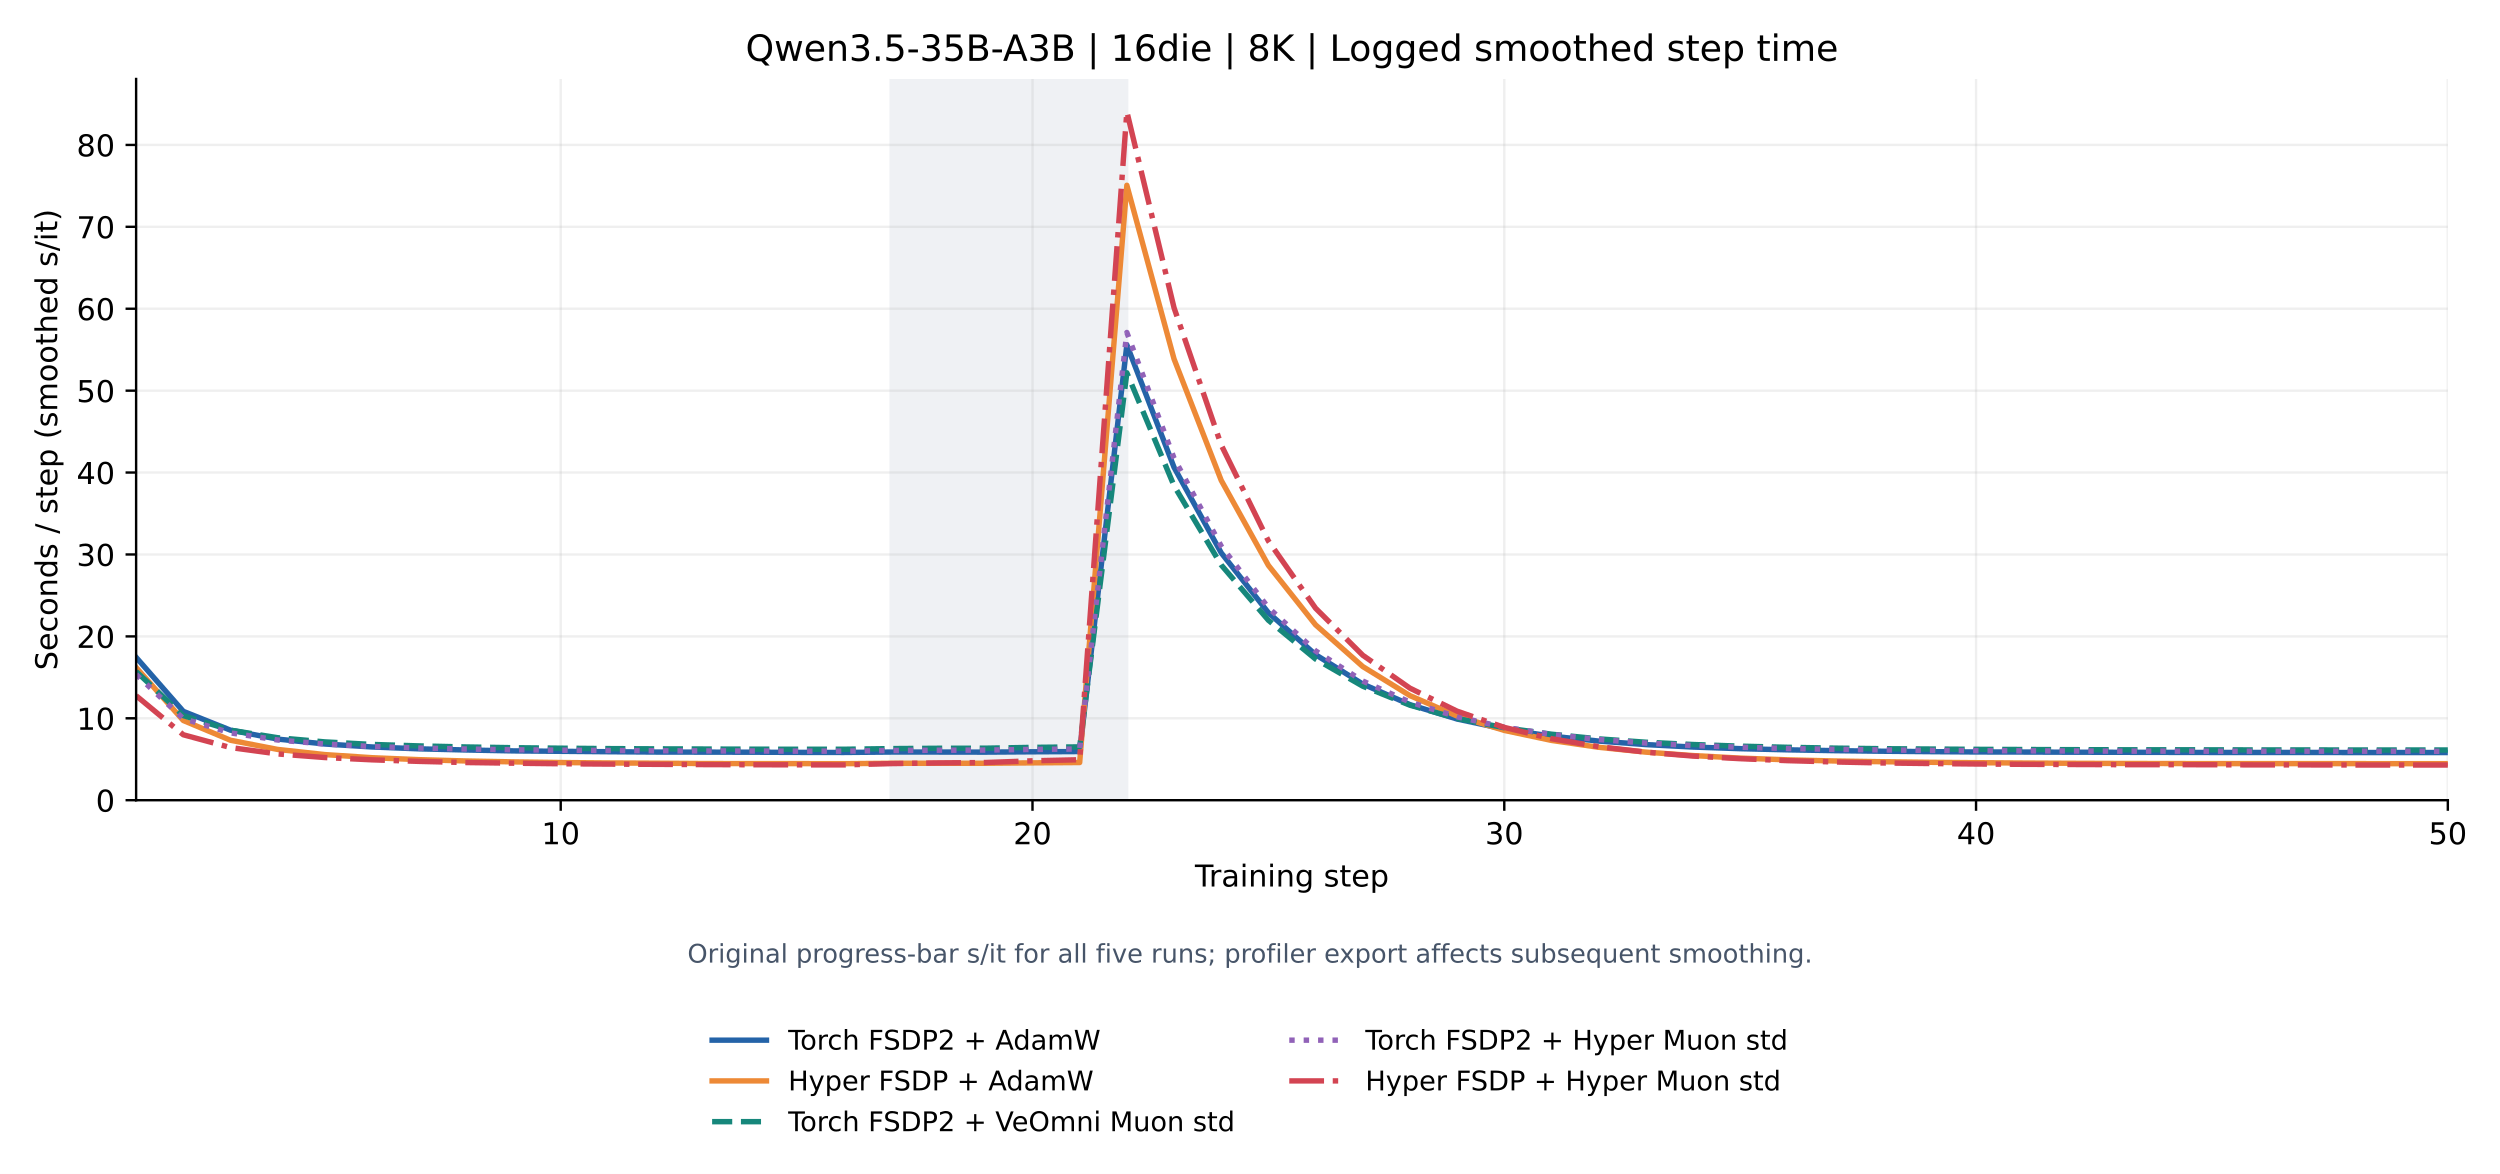
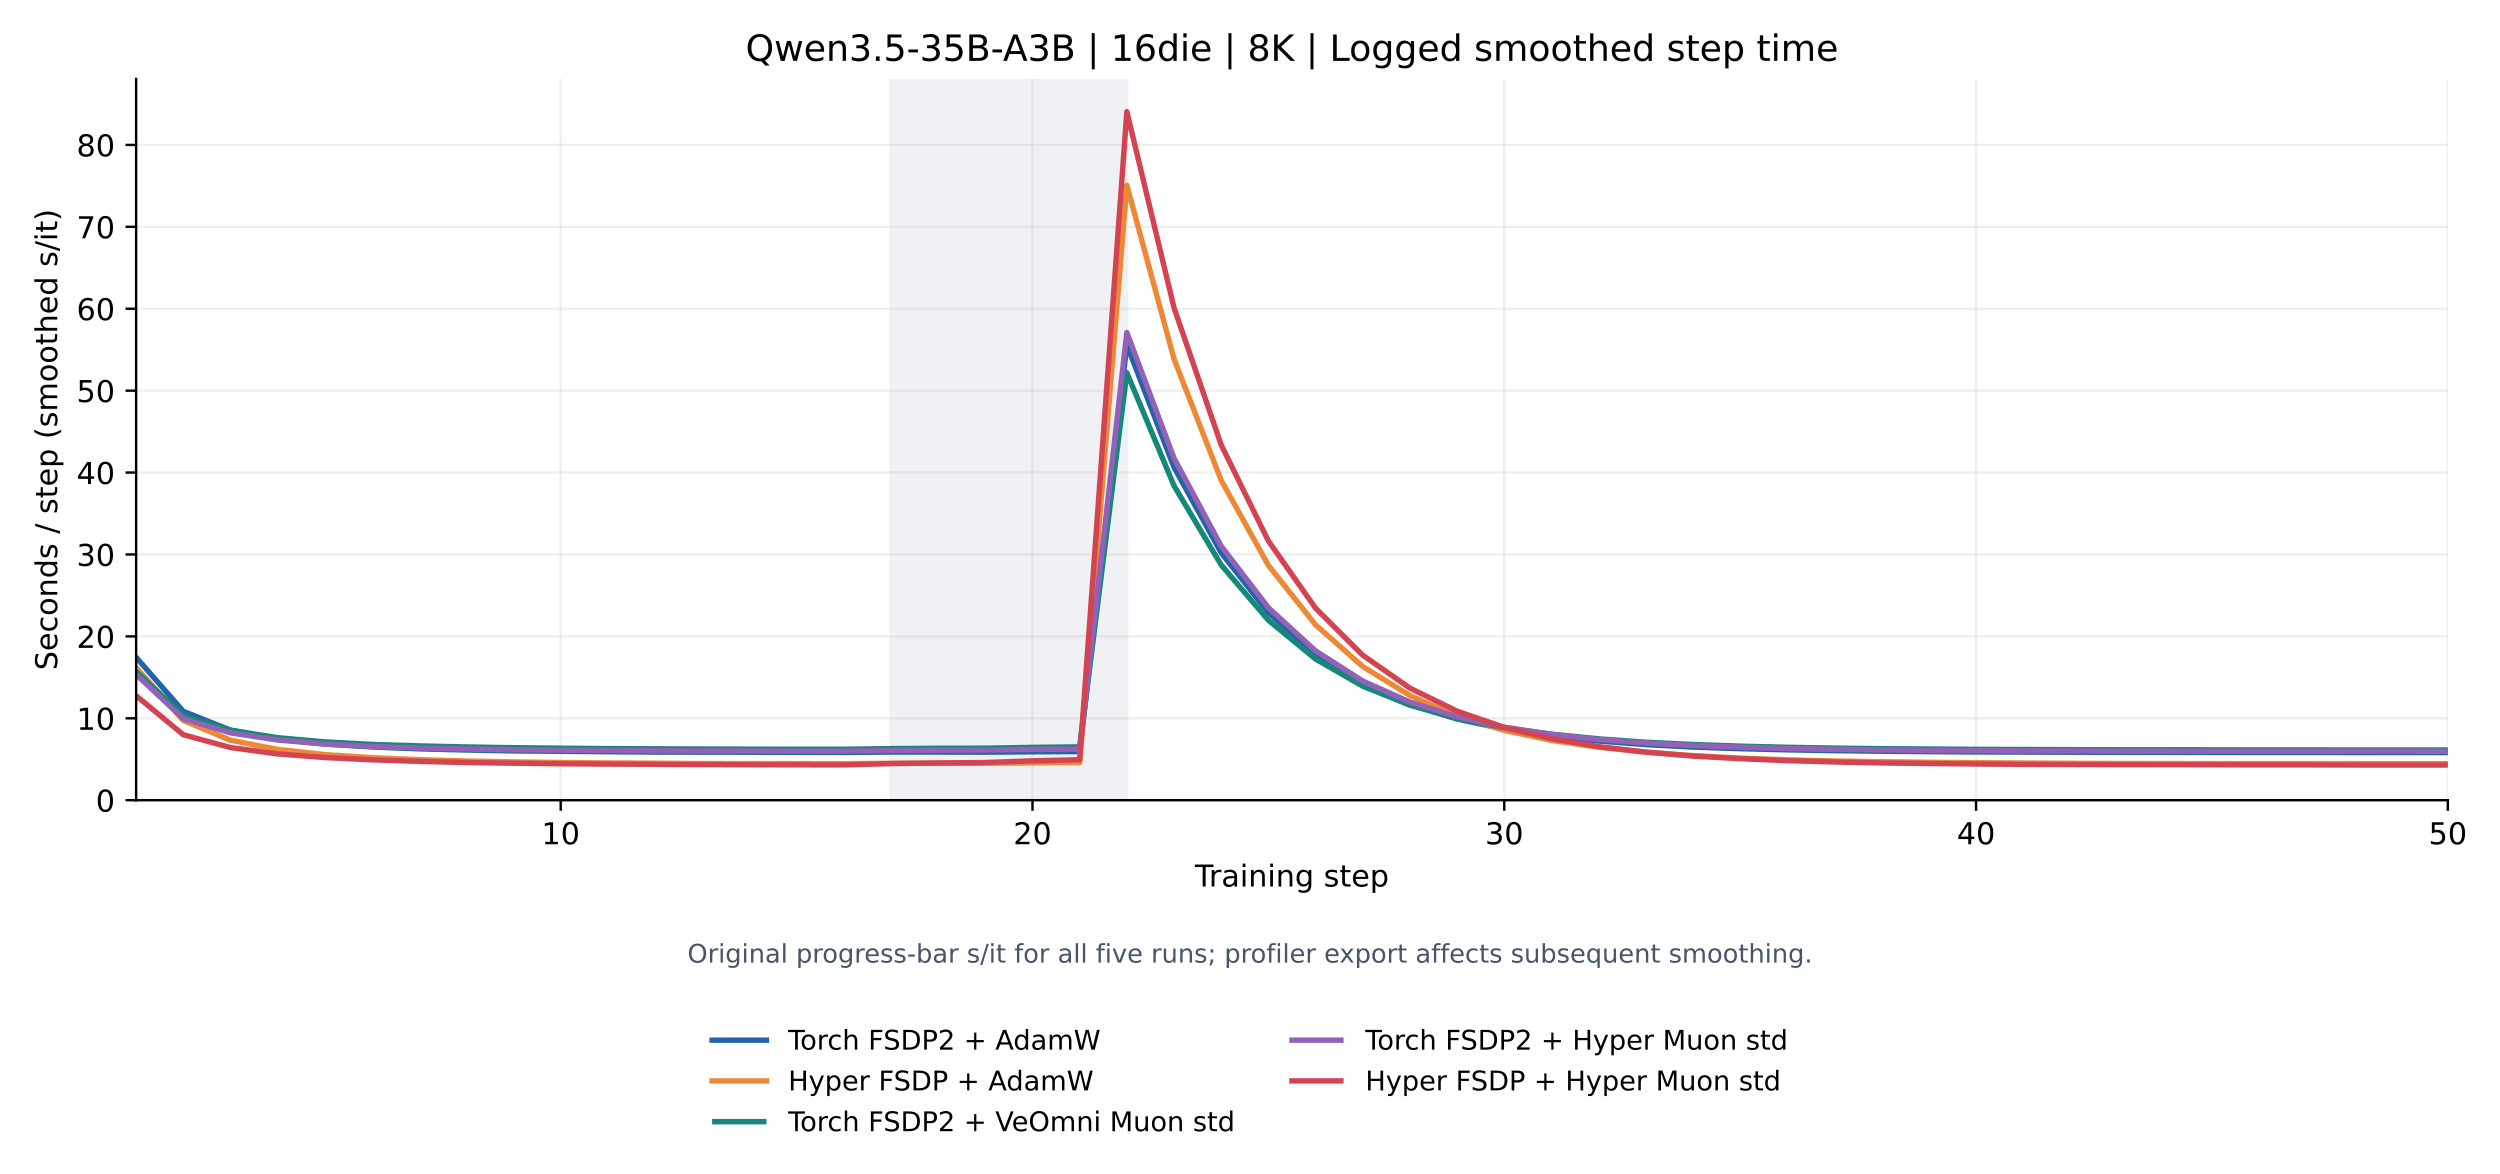
<svg xmlns="http://www.w3.org/2000/svg" xmlns:xlink="http://www.w3.org/1999/xlink" width="828pt" height="388.8pt" viewBox="0 0 828 388.8" version="1.1">
  <defs>
    <style type="text/css">*{stroke-linejoin: round; stroke-linecap: butt}</style>
  </defs>
  <g id="figure_1">
    <g id="patch_1">
      <path d="M 0 388.8 L 828 388.8 L 828 0 L 0 0 z " style="fill: #ffffff" />
    </g>
    <g id="axes_1">
      <g id="patch_2">
        <path d="M 45.082 265.03 L 810.72 265.03 L 810.72 26.16 L 45.082 26.16 z " style="fill: #ffffff" />
      </g>
      <g id="patch_3">
        <path d="M 295.086 265.03 L 373.213 265.03 L 373.213 26.16 L 295.086 26.16 z " clip-path="url(#p46289653fd)" style="fill: #94a3b8; opacity: 0.15; stroke: #94a3b8; stroke-linejoin: miter" />
      </g>
      <g id="matplotlib.axis_1">
        <g id="xtick_1">
          <g id="line2d_1">
            <path d="M 185.71 265.03 L 185.71 26.16 " clip-path="url(#p46289653fd)" style="fill: none; stroke: #b0b0b0; stroke-opacity: 0.2; stroke-width: 0.8; stroke-linecap: square" />
          </g>
          <g id="line2d_2">
            <defs>
              <path id="m914b78f91d" d="M 0 0 L 0 3.5 " style="stroke: #000000; stroke-width: 0.8" />
            </defs>
            <g>
              <use xlink:href="#m914b78f91d" x="185.71" y="265.03" style="stroke: #000000; stroke-width: 0.8" />
            </g>
          </g>
          <g id="text_1">
            <text style="font-size: 10px; font-family: 'DejaVu Sans', 'Bitstream Vera Sans', 'Computer Modern Sans Serif', 'Lucida Grande', 'Verdana', 'Geneva', 'Lucid', 'Arial', 'Helvetica', 'Avant Garde', sans-serif; text-anchor: middle" x="185.71" y="279.627" transform="rotate(-0 185.7097 279.6273)">10</text>
          </g>
        </g>
        <g id="xtick_2">
          <g id="line2d_3">
            <path d="M 341.962 265.03 L 341.962 26.16 " clip-path="url(#p46289653fd)" style="fill: none; stroke: #b0b0b0; stroke-opacity: 0.2; stroke-width: 0.8; stroke-linecap: square" />
          </g>
          <g id="line2d_4">
            <g>
              <use xlink:href="#m914b78f91d" x="341.962" y="265.03" style="stroke: #000000; stroke-width: 0.8" />
            </g>
          </g>
          <g id="text_2">
            <text style="font-size: 10px; font-family: 'DejaVu Sans', 'Bitstream Vera Sans', 'Computer Modern Sans Serif', 'Lucida Grande', 'Verdana', 'Geneva', 'Lucid', 'Arial', 'Helvetica', 'Avant Garde', sans-serif; text-anchor: middle" x="341.962" y="279.627" transform="rotate(-0 341.9623 279.6273)">20</text>
          </g>
        </g>
        <g id="xtick_3">
          <g id="line2d_5">
            <path d="M 498.215 265.03 L 498.215 26.16 " clip-path="url(#p46289653fd)" style="fill: none; stroke: #b0b0b0; stroke-opacity: 0.2; stroke-width: 0.8; stroke-linecap: square" />
          </g>
          <g id="line2d_6">
            <g>
              <use xlink:href="#m914b78f91d" x="498.215" y="265.03" style="stroke: #000000; stroke-width: 0.8" />
            </g>
          </g>
          <g id="text_3">
            <text style="font-size: 10px; font-family: 'DejaVu Sans', 'Bitstream Vera Sans', 'Computer Modern Sans Serif', 'Lucida Grande', 'Verdana', 'Geneva', 'Lucid', 'Arial', 'Helvetica', 'Avant Garde', sans-serif; text-anchor: middle" x="498.215" y="279.627" transform="rotate(-0 498.2148 279.6273)">30</text>
          </g>
        </g>
        <g id="xtick_4">
          <g id="line2d_7">
            <path d="M 654.467 265.03 L 654.467 26.16 " clip-path="url(#p46289653fd)" style="fill: none; stroke: #b0b0b0; stroke-opacity: 0.2; stroke-width: 0.8; stroke-linecap: square" />
          </g>
          <g id="line2d_8">
            <g>
              <use xlink:href="#m914b78f91d" x="654.467" y="265.03" style="stroke: #000000; stroke-width: 0.8" />
            </g>
          </g>
          <g id="text_4">
            <text style="font-size: 10px; font-family: 'DejaVu Sans', 'Bitstream Vera Sans', 'Computer Modern Sans Serif', 'Lucida Grande', 'Verdana', 'Geneva', 'Lucid', 'Arial', 'Helvetica', 'Avant Garde', sans-serif; text-anchor: middle" x="654.467" y="279.627" transform="rotate(-0 654.4674 279.6273)">40</text>
          </g>
        </g>
        <g id="xtick_5">
          <g id="line2d_9">
            <path d="M 810.72 265.03 L 810.72 26.16 " clip-path="url(#p46289653fd)" style="fill: none; stroke: #b0b0b0; stroke-opacity: 0.2; stroke-width: 0.8; stroke-linecap: square" />
          </g>
          <g id="line2d_10">
            <g>
              <use xlink:href="#m914b78f91d" x="810.72" y="265.03" style="stroke: #000000; stroke-width: 0.8" />
            </g>
          </g>
          <g id="text_5">
            <text style="font-size: 10px; font-family: 'DejaVu Sans', 'Bitstream Vera Sans', 'Computer Modern Sans Serif', 'Lucida Grande', 'Verdana', 'Geneva', 'Lucid', 'Arial', 'Helvetica', 'Avant Garde', sans-serif; text-anchor: middle" x="810.72" y="279.627" transform="rotate(-0 810.72 279.6273)">50</text>
          </g>
        </g>
        <g id="text_6">
          <text style="font-size: 10px; font-family: 'DejaVu Sans', 'Bitstream Vera Sans', 'Computer Modern Sans Serif', 'Lucida Grande', 'Verdana', 'Geneva', 'Lucid', 'Arial', 'Helvetica', 'Avant Garde', sans-serif; text-anchor: middle" x="427.901" y="293.628" transform="rotate(-0 427.9012 293.6281)">Training step</text>
        </g>
      </g>
      <g id="matplotlib.axis_2">
        <g id="ytick_1">
          <g id="line2d_11">
            <path d="M 45.082 265.03 L 810.72 265.03 " clip-path="url(#p46289653fd)" style="fill: none; stroke: #b0b0b0; stroke-opacity: 0.2; stroke-width: 0.8; stroke-linecap: square" />
          </g>
          <g id="line2d_12">
            <defs>
              <path id="m44af483e74" d="M 0 0 L -3.5 0 " style="stroke: #000000; stroke-width: 0.8" />
            </defs>
            <g>
              <use xlink:href="#m44af483e74" x="45.082" y="265.03" style="stroke: #000000; stroke-width: 0.8" />
            </g>
          </g>
          <g id="text_7">
            <text style="font-size: 10px; font-family: 'DejaVu Sans', 'Bitstream Vera Sans', 'Computer Modern Sans Serif', 'Lucida Grande', 'Verdana', 'Geneva', 'Lucid', 'Arial', 'Helvetica', 'Avant Garde', sans-serif; text-anchor: end" x="38.082" y="268.828" transform="rotate(-0 38.08234 268.8285)">0</text>
          </g>
        </g>
        <g id="ytick_2">
          <g id="line2d_13">
            <path d="M 45.082 237.9 L 810.72 237.9 " clip-path="url(#p46289653fd)" style="fill: none; stroke: #b0b0b0; stroke-opacity: 0.2; stroke-width: 0.8; stroke-linecap: square" />
          </g>
          <g id="line2d_14">
            <g>
              <use xlink:href="#m44af483e74" x="45.082" y="237.9" style="stroke: #000000; stroke-width: 0.8" />
            </g>
          </g>
          <g id="text_8">
            <text style="font-size: 10px; font-family: 'DejaVu Sans', 'Bitstream Vera Sans', 'Computer Modern Sans Serif', 'Lucida Grande', 'Verdana', 'Geneva', 'Lucid', 'Arial', 'Helvetica', 'Avant Garde', sans-serif; text-anchor: end" x="38.082" y="241.699" transform="rotate(-0 38.08234 241.699)">10</text>
          </g>
        </g>
        <g id="ytick_3">
          <g id="line2d_15">
            <path d="M 45.082 210.771 L 810.72 210.771 " clip-path="url(#p46289653fd)" style="fill: none; stroke: #b0b0b0; stroke-opacity: 0.2; stroke-width: 0.8; stroke-linecap: square" />
          </g>
          <g id="line2d_16">
            <g>
              <use xlink:href="#m44af483e74" x="45.082" y="210.771" style="stroke: #000000; stroke-width: 0.8" />
            </g>
          </g>
          <g id="text_9">
            <text style="font-size: 10px; font-family: 'DejaVu Sans', 'Bitstream Vera Sans', 'Computer Modern Sans Serif', 'Lucida Grande', 'Verdana', 'Geneva', 'Lucid', 'Arial', 'Helvetica', 'Avant Garde', sans-serif; text-anchor: end" x="38.082" y="214.57" transform="rotate(-0 38.08234 214.5695)">20</text>
          </g>
        </g>
        <g id="ytick_4">
          <g id="line2d_17">
            <path d="M 45.082 183.641 L 810.72 183.641 " clip-path="url(#p46289653fd)" style="fill: none; stroke: #b0b0b0; stroke-opacity: 0.2; stroke-width: 0.8; stroke-linecap: square" />
          </g>
          <g id="line2d_18">
            <g>
              <use xlink:href="#m44af483e74" x="45.082" y="183.641" style="stroke: #000000; stroke-width: 0.8" />
            </g>
          </g>
          <g id="text_10">
            <text style="font-size: 10px; font-family: 'DejaVu Sans', 'Bitstream Vera Sans', 'Computer Modern Sans Serif', 'Lucida Grande', 'Verdana', 'Geneva', 'Lucid', 'Arial', 'Helvetica', 'Avant Garde', sans-serif; text-anchor: end" x="38.082" y="187.44" transform="rotate(-0 38.08234 187.44)">30</text>
          </g>
        </g>
        <g id="ytick_5">
          <g id="line2d_19">
            <path d="M 45.082 156.512 L 810.72 156.512 " clip-path="url(#p46289653fd)" style="fill: none; stroke: #b0b0b0; stroke-opacity: 0.2; stroke-width: 0.8; stroke-linecap: square" />
          </g>
          <g id="line2d_20">
            <g>
              <use xlink:href="#m44af483e74" x="45.082" y="156.512" style="stroke: #000000; stroke-width: 0.8" />
            </g>
          </g>
          <g id="text_11">
            <text style="font-size: 10px; font-family: 'DejaVu Sans', 'Bitstream Vera Sans', 'Computer Modern Sans Serif', 'Lucida Grande', 'Verdana', 'Geneva', 'Lucid', 'Arial', 'Helvetica', 'Avant Garde', sans-serif; text-anchor: end" x="38.082" y="160.311" transform="rotate(-0 38.08234 160.3106)">40</text>
          </g>
        </g>
        <g id="ytick_6">
          <g id="line2d_21">
            <path d="M 45.082 129.382 L 810.72 129.382 " clip-path="url(#p46289653fd)" style="fill: none; stroke: #b0b0b0; stroke-opacity: 0.2; stroke-width: 0.8; stroke-linecap: square" />
          </g>
          <g id="line2d_22">
            <g>
              <use xlink:href="#m44af483e74" x="45.082" y="129.382" style="stroke: #000000; stroke-width: 0.8" />
            </g>
          </g>
          <g id="text_12">
            <text style="font-size: 10px; font-family: 'DejaVu Sans', 'Bitstream Vera Sans', 'Computer Modern Sans Serif', 'Lucida Grande', 'Verdana', 'Geneva', 'Lucid', 'Arial', 'Helvetica', 'Avant Garde', sans-serif; text-anchor: end" x="38.082" y="133.181" transform="rotate(-0 38.08234 133.1811)">50</text>
          </g>
        </g>
        <g id="ytick_7">
          <g id="line2d_23">
            <path d="M 45.082 102.253 L 810.72 102.253 " clip-path="url(#p46289653fd)" style="fill: none; stroke: #b0b0b0; stroke-opacity: 0.2; stroke-width: 0.8; stroke-linecap: square" />
          </g>
          <g id="line2d_24">
            <g>
              <use xlink:href="#m44af483e74" x="45.082" y="102.253" style="stroke: #000000; stroke-width: 0.8" />
            </g>
          </g>
          <g id="text_13">
            <text style="font-size: 10px; font-family: 'DejaVu Sans', 'Bitstream Vera Sans', 'Computer Modern Sans Serif', 'Lucida Grande', 'Verdana', 'Geneva', 'Lucid', 'Arial', 'Helvetica', 'Avant Garde', sans-serif; text-anchor: end" x="38.082" y="106.052" transform="rotate(-0 38.08234 106.0516)">60</text>
          </g>
        </g>
        <g id="ytick_8">
          <g id="line2d_25">
            <path d="M 45.082 75.123 L 810.72 75.123 " clip-path="url(#p46289653fd)" style="fill: none; stroke: #b0b0b0; stroke-opacity: 0.2; stroke-width: 0.8; stroke-linecap: square" />
          </g>
          <g id="line2d_26">
            <g>
              <use xlink:href="#m44af483e74" x="45.082" y="75.123" style="stroke: #000000; stroke-width: 0.8" />
            </g>
          </g>
          <g id="text_14">
            <text style="font-size: 10px; font-family: 'DejaVu Sans', 'Bitstream Vera Sans', 'Computer Modern Sans Serif', 'Lucida Grande', 'Verdana', 'Geneva', 'Lucid', 'Arial', 'Helvetica', 'Avant Garde', sans-serif; text-anchor: end" x="38.082" y="78.922" transform="rotate(-0 38.08234 78.92212)">70</text>
          </g>
        </g>
        <g id="ytick_9">
          <g id="line2d_27">
            <path d="M 45.082 47.994 L 810.72 47.994 " clip-path="url(#p46289653fd)" style="fill: none; stroke: #b0b0b0; stroke-opacity: 0.2; stroke-width: 0.8; stroke-linecap: square" />
          </g>
          <g id="line2d_28">
            <g>
              <use xlink:href="#m44af483e74" x="45.082" y="47.994" style="stroke: #000000; stroke-width: 0.8" />
            </g>
          </g>
          <g id="text_15">
            <text style="font-size: 10px; font-family: 'DejaVu Sans', 'Bitstream Vera Sans', 'Computer Modern Sans Serif', 'Lucida Grande', 'Verdana', 'Geneva', 'Lucid', 'Arial', 'Helvetica', 'Avant Garde', sans-serif; text-anchor: end" x="38.082" y="51.793" transform="rotate(-0 38.08234 51.79263)">80</text>
          </g>
        </g>
        <g id="text_16">
          <text style="font-size: 10px; font-family: 'DejaVu Sans', 'Bitstream Vera Sans', 'Computer Modern Sans Serif', 'Lucida Grande', 'Verdana', 'Geneva', 'Lucid', 'Arial', 'Helvetica', 'Avant Garde', sans-serif; text-anchor: middle" x="18.955" y="145.595" transform="rotate(-90 18.955 145.5948)">Seconds / step (smoothed s/it)</text>
        </g>
      </g>
      <g id="line2d_29">
        <path d="M 45.082 217.716 L 60.708 235.594 L 76.333 241.834 L 91.958 244.791 L 107.583 246.419 L 123.209 247.395 L 138.834 248.019 L 154.459 248.399 L 170.084 248.698 L 185.71 248.833 L 201.335 248.969 L 216.96 249.078 L 232.585 249.105 L 248.211 249.132 L 263.836 249.186 L 279.461 249.213 L 295.086 249.078 L 310.712 249.078 L 326.337 249.105 L 341.962 248.996 L 357.588 248.915 L 373.213 114.217 L 388.838 154.775 L 404.463 183.099 L 420.089 202.93 L 435.714 216.821 L 451.339 226.56 L 466.964 233.37 L 482.59 238.144 L 498.215 241.481 L 513.84 243.814 L 529.465 245.442 L 545.091 246.609 L 560.716 247.423 L 576.341 247.965 L 591.966 248.345 L 607.592 248.616 L 623.217 248.806 L 638.842 248.942 L 654.467 249.05 L 670.093 249.078 L 685.718 249.132 L 701.343 249.159 L 716.968 249.186 L 732.594 249.213 L 748.219 249.213 L 763.844 249.213 L 779.469 249.24 L 795.095 249.24 L 810.72 249.24 " clip-path="url(#p46289653fd)" style="fill: none; stroke: #2463a8; stroke-width: 1.8; stroke-linecap: square" />
      </g>
      <g id="line2d_30">
        <path d="M 45.082 221.08 L 60.708 238.633 L 76.333 245.171 L 91.958 248.209 L 107.583 249.919 L 123.209 250.949 L 138.834 251.601 L 154.459 252.035 L 170.084 252.333 L 185.71 252.55 L 201.335 252.686 L 216.96 252.767 L 232.585 252.876 L 248.211 252.903 L 263.836 252.903 L 279.461 252.93 L 295.086 252.794 L 310.712 252.794 L 326.337 252.794 L 341.962 252.659 L 357.588 252.55 L 373.213 61.369 L 388.838 118.883 L 404.463 159.089 L 420.089 187.249 L 435.714 206.945 L 451.339 220.754 L 466.964 230.385 L 482.59 237.168 L 498.215 241.915 L 513.84 245.225 L 529.465 247.504 L 545.091 249.105 L 560.716 250.244 L 576.341 251.085 L 591.966 251.655 L 607.592 252.035 L 623.217 252.279 L 638.842 252.469 L 654.467 252.604 L 670.093 252.713 L 685.718 252.794 L 701.343 252.849 L 716.968 252.876 L 732.594 252.903 L 748.219 252.903 L 763.844 252.903 L 779.469 252.903 L 795.095 252.93 L 810.72 252.93 " clip-path="url(#p46289653fd)" style="fill: none; stroke: #ed8936; stroke-width: 1.8; stroke-linecap: square" />
      </g>
      <g id="line2d_31">
-         <path d="M 45.082 222.382 L 60.708 237.005 L 76.333 241.834 L 91.958 244.33 L 107.583 245.713 L 123.209 246.554 L 138.834 247.043 L 154.459 247.395 L 170.084 247.64 L 185.71 247.802 L 201.335 247.938 L 216.96 248.019 L 232.585 248.074 L 248.211 248.128 L 263.836 248.155 L 279.461 248.155 L 295.086 247.938 L 310.712 247.83 L 326.337 247.802 L 341.962 247.531 L 357.588 247.368 L 373.213 123.468 L 388.838 160.88 L 404.463 187.114 L 420.089 205.426 L 435.714 218.286 L 451.339 227.265 L 466.964 233.559 L 482.59 237.954 L 498.215 241.02 L 513.84 243.163 L 529.465 244.71 L 545.091 245.822 L 560.716 246.582 L 576.341 247.124 L 591.966 247.504 L 607.592 247.775 L 623.217 247.965 L 638.842 248.074 L 654.467 248.182 L 670.093 248.237 L 685.718 248.291 L 701.343 248.318 L 716.968 248.318 L 732.594 248.345 L 748.219 248.372 L 763.844 248.372 L 779.469 248.399 L 795.095 248.399 L 810.72 248.399 " clip-path="url(#p46289653fd)" style="fill: none; stroke-dasharray: 6.66,2.88; stroke-dashoffset: 0; stroke: #16877b; stroke-width: 1.8" />
+         <path d="M 45.082 222.382 L 60.708 237.005 L 76.333 241.834 L 91.958 244.33 L 107.583 245.713 L 123.209 246.554 L 138.834 247.043 L 154.459 247.395 L 170.084 247.64 L 185.71 247.802 L 201.335 247.938 L 216.96 248.019 L 232.585 248.074 L 248.211 248.128 L 263.836 248.155 L 279.461 248.155 L 295.086 247.938 L 310.712 247.83 L 326.337 247.802 L 341.962 247.531 L 357.588 247.368 L 373.213 123.468 L 388.838 160.88 L 404.463 187.114 L 420.089 205.426 L 435.714 218.286 L 451.339 227.265 L 466.964 233.559 L 482.59 237.954 L 498.215 241.02 L 513.84 243.163 L 529.465 244.71 L 545.091 245.822 L 560.716 246.582 L 576.341 247.124 L 591.966 247.504 L 607.592 247.775 L 623.217 247.965 L 638.842 248.074 L 654.467 248.182 L 670.093 248.237 L 685.718 248.291 L 701.343 248.318 L 716.968 248.318 L 732.594 248.345 L 748.219 248.372 L 763.844 248.372 L 779.469 248.399 L 795.095 248.399 L 810.72 248.399 " clip-path="url(#p46289653fd)" style="fill: none; stroke: #16877b; stroke-width: 1.8" />
      </g>
      <g id="line2d_32">
-         <path d="M 45.082 223.386 L 60.708 238.009 L 76.333 242.729 L 91.958 245.089 L 107.583 246.419 L 123.209 247.233 L 138.834 247.748 L 154.459 248.074 L 170.084 248.318 L 185.71 248.454 L 201.335 248.562 L 216.96 248.643 L 232.585 248.698 L 248.211 248.725 L 263.836 248.779 L 279.461 248.779 L 295.086 248.562 L 310.712 248.481 L 326.337 248.426 L 341.962 248.209 L 357.588 248.074 L 373.213 110.12 L 388.838 151.737 L 404.463 180.874 L 420.089 201.275 L 435.714 215.573 L 451.339 225.556 L 466.964 232.529 L 482.59 237.412 L 498.215 240.857 L 513.84 243.245 L 529.465 244.927 L 545.091 246.093 L 560.716 246.907 L 576.341 247.477 L 591.966 247.911 L 607.592 248.182 L 623.217 248.372 L 638.842 248.535 L 654.467 248.616 L 670.093 248.671 L 685.718 248.725 L 701.343 248.779 L 716.968 248.779 L 732.594 248.806 L 748.219 248.806 L 763.844 248.806 L 779.469 248.806 L 795.095 248.806 L 810.72 248.833 " clip-path="url(#p46289653fd)" style="fill: none; stroke-dasharray: 1.8,2.97; stroke-dashoffset: 0; stroke: #9162b8; stroke-width: 1.8" />
+         <path d="M 45.082 223.386 L 60.708 238.009 L 76.333 242.729 L 91.958 245.089 L 107.583 246.419 L 123.209 247.233 L 138.834 247.748 L 154.459 248.074 L 170.084 248.318 L 185.71 248.454 L 201.335 248.562 L 216.96 248.643 L 232.585 248.698 L 248.211 248.725 L 263.836 248.779 L 279.461 248.779 L 295.086 248.562 L 310.712 248.481 L 326.337 248.426 L 341.962 248.209 L 357.588 248.074 L 373.213 110.12 L 388.838 151.737 L 404.463 180.874 L 420.089 201.275 L 435.714 215.573 L 451.339 225.556 L 466.964 232.529 L 482.59 237.412 L 498.215 240.857 L 513.84 243.245 L 529.465 244.927 L 545.091 246.093 L 560.716 246.907 L 576.341 247.477 L 591.966 247.911 L 607.592 248.182 L 623.217 248.372 L 638.842 248.535 L 654.467 248.616 L 670.093 248.671 L 685.718 248.725 L 701.343 248.779 L 716.968 248.779 L 732.594 248.806 L 748.219 248.806 L 763.844 248.806 L 779.469 248.806 L 795.095 248.806 L 810.72 248.833 " clip-path="url(#p46289653fd)" style="fill: none; stroke: #9162b8; stroke-width: 1.8" />
      </g>
      <g id="line2d_33">
-         <path d="M 45.082 230.412 L 60.708 243.353 L 76.333 247.585 L 91.958 249.701 L 107.583 250.895 L 123.209 251.655 L 138.834 252.17 L 154.459 252.55 L 170.084 252.767 L 185.71 252.957 L 201.335 253.066 L 216.96 253.147 L 232.585 253.228 L 248.211 253.283 L 263.836 253.31 L 279.461 253.337 L 295.086 252.903 L 310.712 252.686 L 326.337 252.55 L 341.962 251.98 L 357.588 251.628 L 373.213 36.979 L 388.838 101.927 L 404.463 147.369 L 420.089 179.165 L 435.714 201.438 L 451.339 217.01 L 466.964 227.917 L 482.59 235.54 L 498.215 240.912 L 513.84 244.655 L 529.465 247.287 L 545.091 249.105 L 560.716 250.407 L 576.341 251.275 L 591.966 251.926 L 607.592 252.36 L 623.217 252.686 L 638.842 252.876 L 654.467 253.038 L 670.093 253.147 L 685.718 253.201 L 701.343 253.255 L 716.968 253.255 L 732.594 253.283 L 748.219 253.337 L 763.844 253.337 L 779.469 253.364 L 795.095 253.364 L 810.72 253.364 " clip-path="url(#p46289653fd)" style="fill: none; stroke-dasharray: 11.52,2.88,1.8,2.88; stroke-dashoffset: 0; stroke: #d34452; stroke-width: 1.8" />
+         <path d="M 45.082 230.412 L 60.708 243.353 L 76.333 247.585 L 91.958 249.701 L 107.583 250.895 L 123.209 251.655 L 138.834 252.17 L 154.459 252.55 L 170.084 252.767 L 185.71 252.957 L 201.335 253.066 L 216.96 253.147 L 232.585 253.228 L 248.211 253.283 L 263.836 253.31 L 279.461 253.337 L 295.086 252.903 L 310.712 252.686 L 326.337 252.55 L 341.962 251.98 L 357.588 251.628 L 373.213 36.979 L 388.838 101.927 L 404.463 147.369 L 420.089 179.165 L 435.714 201.438 L 451.339 217.01 L 466.964 227.917 L 482.59 235.54 L 498.215 240.912 L 513.84 244.655 L 529.465 247.287 L 545.091 249.105 L 560.716 250.407 L 576.341 251.275 L 591.966 251.926 L 607.592 252.36 L 623.217 252.686 L 638.842 252.876 L 654.467 253.038 L 670.093 253.147 L 685.718 253.201 L 701.343 253.255 L 716.968 253.255 L 732.594 253.283 L 748.219 253.337 L 763.844 253.337 L 779.469 253.364 L 795.095 253.364 L 810.72 253.364 " clip-path="url(#p46289653fd)" style="fill: none; stroke: #d34452; stroke-width: 1.8" />
      </g>
      <g id="patch_4">
        <path d="M 45.082 265.03 L 45.082 26.16 " style="fill: none; stroke: #000000; stroke-width: 0.8; stroke-linejoin: miter; stroke-linecap: square" />
      </g>
      <g id="patch_5">
        <path d="M 45.082 265.03 L 810.72 265.03 " style="fill: none; stroke: #000000; stroke-width: 0.8; stroke-linejoin: miter; stroke-linecap: square" />
      </g>
      <g id="text_17">
        <text style="font-size: 12px; font-family: 'DejaVu Sans', 'Bitstream Vera Sans', 'Computer Modern Sans Serif', 'Lucida Grande', 'Verdana', 'Geneva', 'Lucid', 'Arial', 'Helvetica', 'Avant Garde', sans-serif; text-anchor: middle" x="427.901" y="20.16" transform="rotate(-0 427.9012 20.16)">Qwen3.5-35B-A3B | 16die | 8K | Logged smoothed step time</text>
      </g>
    </g>
    <g id="text_18">
      <text style="font-size: 8.5px; font-family: 'DejaVu Sans', 'Bitstream Vera Sans', 'Computer Modern Sans Serif', 'Lucida Grande', 'Verdana', 'Geneva', 'Lucid', 'Arial', 'Helvetica', 'Avant Garde', sans-serif; text-anchor: middle; fill: #475569" x="414" y="318.816" transform="rotate(-0 414 318.816)">Original progress-bar s/it for all five runs; profiler export affects subsequent smoothing.</text>
    </g>
    <g id="legend_1">
      <g id="line2d_34">
        <path d="M 235.853 344.498 L 244.853 344.498 L 253.853 344.498 " style="fill: none; stroke: #2463a8; stroke-width: 1.8; stroke-linecap: square" />
      </g>
      <g id="text_19">
        <text style="font-size: 9px; font-family: 'DejaVu Sans', 'Bitstream Vera Sans', 'Computer Modern Sans Serif', 'Lucida Grande', 'Verdana', 'Geneva', 'Lucid', 'Arial', 'Helvetica', 'Avant Garde', sans-serif; text-anchor: start" x="261.053" y="347.648" transform="rotate(-0 261.0534 347.6485)">Torch FSDP2 + AdamW</text>
      </g>
      <g id="line2d_35">
        <path d="M 235.853 357.999 L 244.853 357.999 L 253.853 357.999 " style="fill: none; stroke: #ed8936; stroke-width: 1.8; stroke-linecap: square" />
      </g>
      <g id="text_20">
        <text style="font-size: 9px; font-family: 'DejaVu Sans', 'Bitstream Vera Sans', 'Computer Modern Sans Serif', 'Lucida Grande', 'Verdana', 'Geneva', 'Lucid', 'Arial', 'Helvetica', 'Avant Garde', sans-serif; text-anchor: start" x="261.053" y="361.149" transform="rotate(-0 261.0534 361.1492)">Hyper FSDP + AdamW</text>
      </g>
      <g id="line2d_36">
-         <path d="M 235.853 371.5 L 244.853 371.5 L 253.853 371.5 " style="fill: none; stroke-dasharray: 6.66,2.88; stroke-dashoffset: 0; stroke: #16877b; stroke-width: 1.8" />
+         <path d="M 235.853 371.5 L 244.853 371.5 L 253.853 371.5 " style="fill: none; stroke: #16877b; stroke-width: 1.8" />
      </g>
      <g id="text_21">
        <text style="font-size: 9px; font-family: 'DejaVu Sans', 'Bitstream Vera Sans', 'Computer Modern Sans Serif', 'Lucida Grande', 'Verdana', 'Geneva', 'Lucid', 'Arial', 'Helvetica', 'Avant Garde', sans-serif; text-anchor: start" x="261.053" y="374.65" transform="rotate(-0 261.0534 374.6499)">Torch FSDP2 + VeOmni Muon std</text>
      </g>
      <g id="line2d_37">
-         <path d="M 427.002 344.498 L 436.002 344.498 L 445.002 344.498 " style="fill: none; stroke-dasharray: 1.8,2.97; stroke-dashoffset: 0; stroke: #9162b8; stroke-width: 1.8" />
+         <path d="M 427.002 344.498 L 436.002 344.498 L 445.002 344.498 " style="fill: none; stroke: #9162b8; stroke-width: 1.8" />
      </g>
      <g id="text_22">
        <text style="font-size: 9px; font-family: 'DejaVu Sans', 'Bitstream Vera Sans', 'Computer Modern Sans Serif', 'Lucida Grande', 'Verdana', 'Geneva', 'Lucid', 'Arial', 'Helvetica', 'Avant Garde', sans-serif; text-anchor: start" x="452.202" y="347.648" transform="rotate(-0 452.2022 347.6485)">Torch FSDP2 + Hyper Muon std</text>
      </g>
      <g id="line2d_38">
-         <path d="M 427.002 357.999 L 436.002 357.999 L 445.002 357.999 " style="fill: none; stroke-dasharray: 11.52,2.88,1.8,2.88; stroke-dashoffset: 0; stroke: #d34452; stroke-width: 1.8" />
+         <path d="M 427.002 357.999 L 436.002 357.999 L 445.002 357.999 " style="fill: none; stroke: #d34452; stroke-width: 1.8" />
      </g>
      <g id="text_23">
        <text style="font-size: 9px; font-family: 'DejaVu Sans', 'Bitstream Vera Sans', 'Computer Modern Sans Serif', 'Lucida Grande', 'Verdana', 'Geneva', 'Lucid', 'Arial', 'Helvetica', 'Avant Garde', sans-serif; text-anchor: start" x="452.202" y="361.149" transform="rotate(-0 452.2022 361.1492)">Hyper FSDP + Hyper Muon std</text>
      </g>
    </g>
  </g>
  <defs>
    <clipPath id="p46289653fd">
      <rect x="45.082" y="26.16" width="765.638" height="238.87" />
    </clipPath>
  </defs>
</svg>
